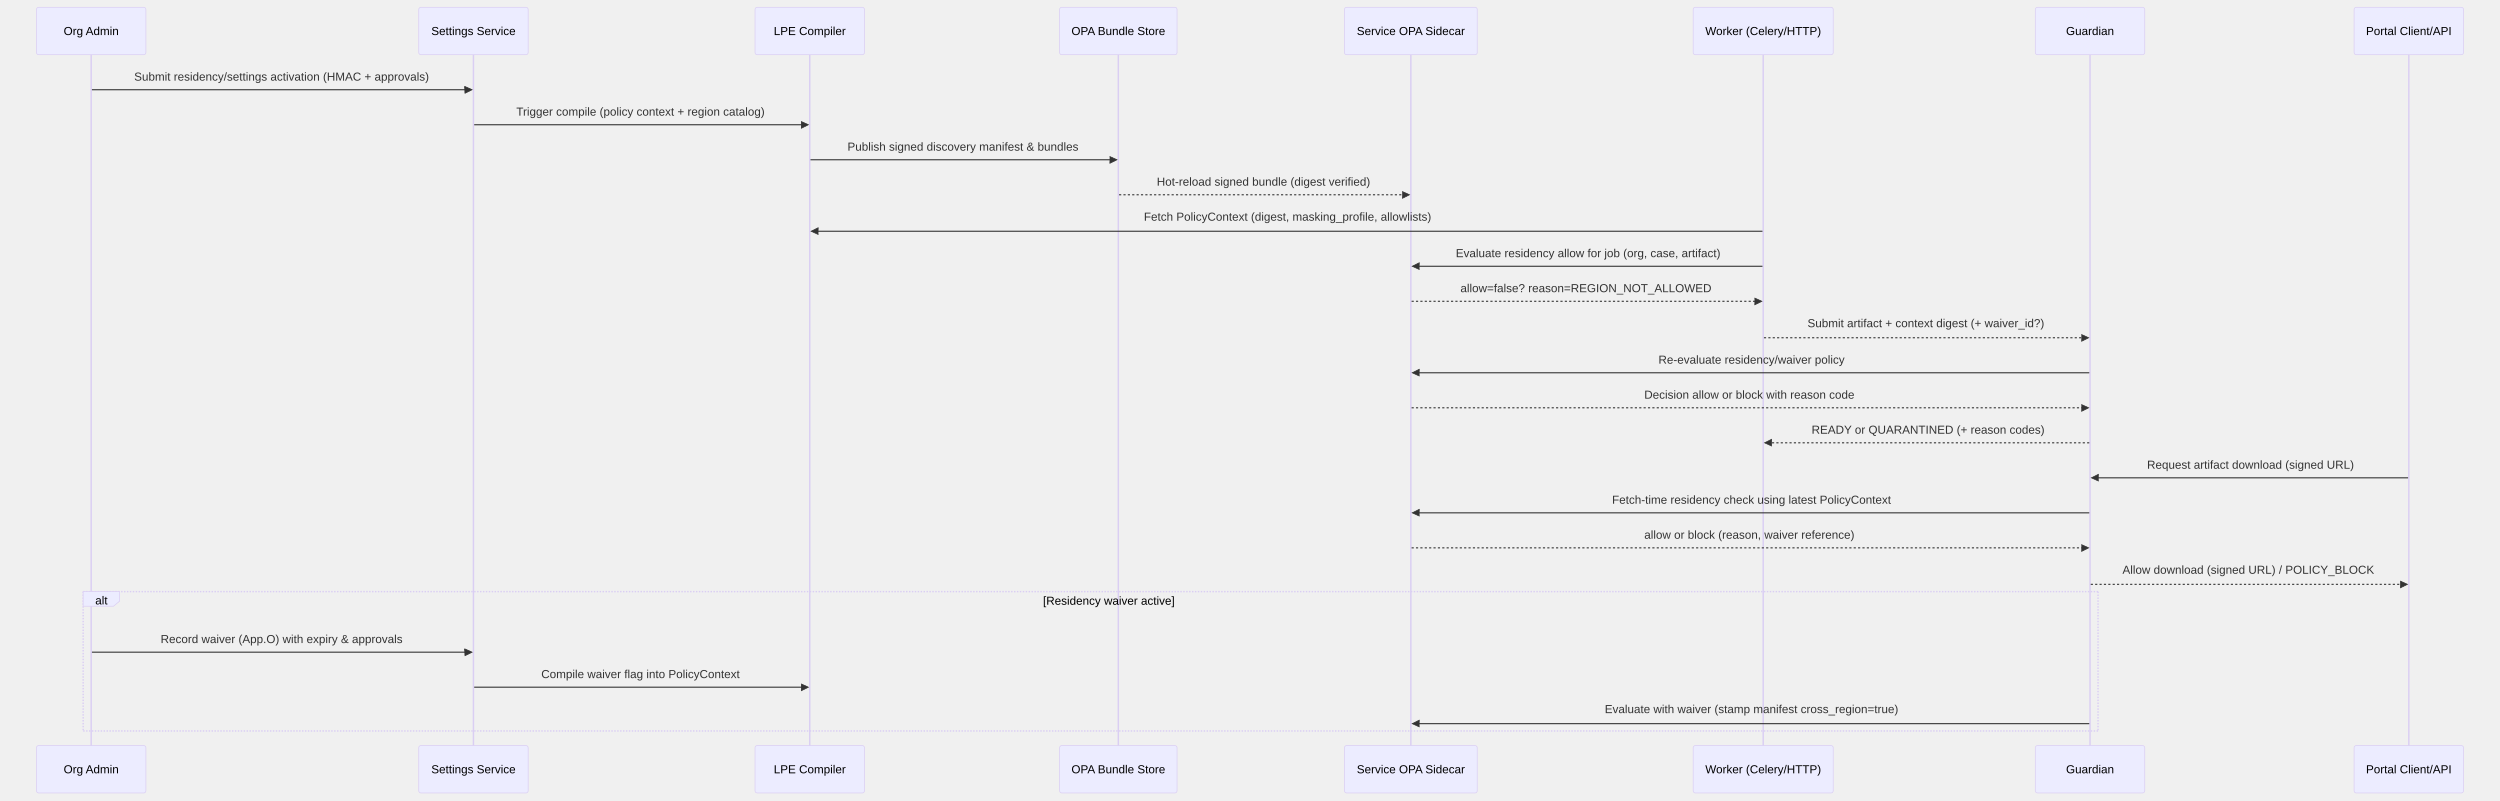
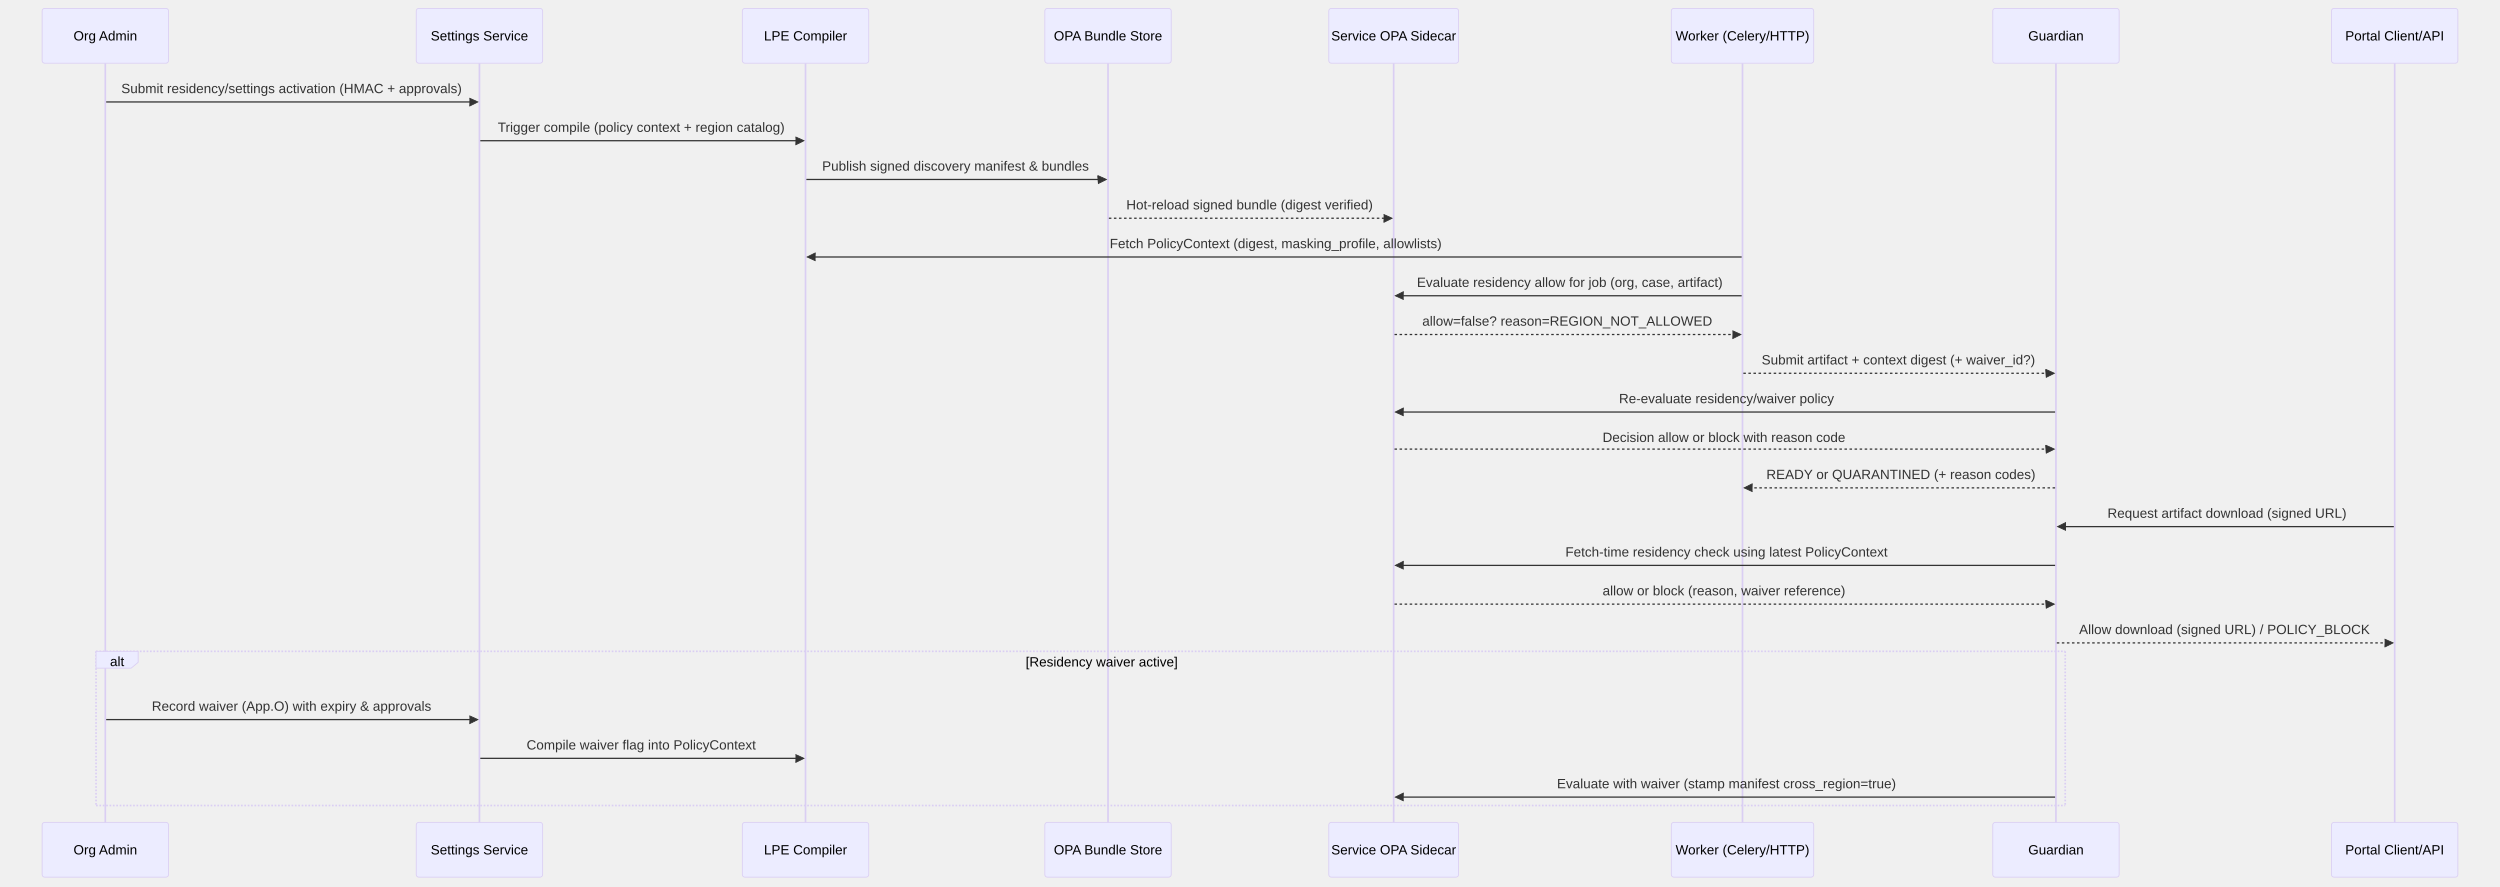
- <svg xmlns="http://www.w3.org/2000/svg" id="my-svg" width="100%" style="max-width: 3427px; background-color: white;" viewBox="-50 -10 3427 1098" role="graphics-document document" aria-roledescription="sequence">
-   <g>
-     <rect x="3177" y="1012" fill="#eaeaea" stroke="#666" width="150" height="65" name="Portal" rx="3" ry="3" class="actor actor-bottom" />
-     <text x="3252" y="1044.5" dominant-baseline="central" alignment-baseline="central" class="actor actor-box" style="text-anchor: middle; font-size: 16px; font-weight: 400;">
-       <tspan x="3252" dy="0">Portal Client/API</tspan>
-     </text>
-   </g>
-   <g>
-     <rect x="2740" y="1012" fill="#eaeaea" stroke="#666" width="150" height="65" name="Guardian" rx="3" ry="3" class="actor actor-bottom" />
-     <text x="2815" y="1044.5" dominant-baseline="central" alignment-baseline="central" class="actor actor-box" style="text-anchor: middle; font-size: 16px; font-weight: 400;">
-       <tspan x="2815" dy="0">Guardian</tspan>
-     </text>
-   </g>
-   <g>
-     <rect x="2271" y="1012" fill="#eaeaea" stroke="#666" width="192" height="65" name="Worker" rx="3" ry="3" class="actor actor-bottom" />
-     <text x="2367" y="1044.5" dominant-baseline="central" alignment-baseline="central" class="actor actor-box" style="text-anchor: middle; font-size: 16px; font-weight: 400;">
-       <tspan x="2367" dy="0">Worker (Celery/HTTP)</tspan>
-     </text>
-   </g>
-   <g>
-     <rect x="1793" y="1012" fill="#eaeaea" stroke="#666" width="182" height="65" name="OPA" rx="3" ry="3" class="actor actor-bottom" />
-     <text x="1884" y="1044.5" dominant-baseline="central" alignment-baseline="central" class="actor actor-box" style="text-anchor: middle; font-size: 16px; font-weight: 400;">
-       <tspan x="1884" dy="0">Service OPA Sidecar</tspan>
-     </text>
-   </g>
-   <g>
-     <rect x="1402.5" y="1012" fill="#eaeaea" stroke="#666" width="161" height="65" name="Bundles" rx="3" ry="3" class="actor actor-bottom" />
-     <text x="1483" y="1044.5" dominant-baseline="central" alignment-baseline="central" class="actor actor-box" style="text-anchor: middle; font-size: 16px; font-weight: 400;">
-       <tspan x="1483" dy="0">OPA Bundle Store</tspan>
-     </text>
-   </g>
-   <g>
-     <rect x="985" y="1012" fill="#eaeaea" stroke="#666" width="150" height="65" name="LPE" rx="3" ry="3" class="actor actor-bottom" />
-     <text x="1060" y="1044.5" dominant-baseline="central" alignment-baseline="central" class="actor actor-box" style="text-anchor: middle; font-size: 16px; font-weight: 400;">
-       <tspan x="1060" dy="0">LPE Compiler</tspan>
-     </text>
-   </g>
-   <g>
-     <rect x="524" y="1012" fill="#eaeaea" stroke="#666" width="150" height="65" name="Settings" rx="3" ry="3" class="actor actor-bottom" />
-     <text x="599" y="1044.5" dominant-baseline="central" alignment-baseline="central" class="actor actor-box" style="text-anchor: middle; font-size: 16px; font-weight: 400;">
-       <tspan x="599" dy="0">Settings Service</tspan>
-     </text>
-   </g>
-   <g>
-     <rect x="0" y="1012" fill="#eaeaea" stroke="#666" width="150" height="65" name="Org" rx="3" ry="3" class="actor actor-bottom" />
-     <text x="75" y="1044.5" dominant-baseline="central" alignment-baseline="central" class="actor actor-box" style="text-anchor: middle; font-size: 16px; font-weight: 400;">
+ <svg xmlns="http://www.w3.org/2000/svg" id="my-svg" width="100%" style="max-width: 2967px; background-color: white;" viewBox="-50 -10 2967 1052" role="graphics-document document" aria-roledescription="sequence">
+   <g>
+     <rect x="2717" y="966" fill="#eaeaea" stroke="#666" width="150" height="65" name="Portal" rx="3" ry="3" class="actor actor-bottom" />
+     <text x="2792" y="998.5" dominant-baseline="central" alignment-baseline="central" class="actor actor-box" style="text-anchor: middle; font-size: 16px; font-weight: 400;">
+       <tspan x="2792" dy="0">Portal Client/API</tspan>
+     </text>
+   </g>
+   <g>
+     <rect x="2315" y="966" fill="#eaeaea" stroke="#666" width="150" height="65" name="Guardian" rx="3" ry="3" class="actor actor-bottom" />
+     <text x="2390" y="998.5" dominant-baseline="central" alignment-baseline="central" class="actor actor-box" style="text-anchor: middle; font-size: 16px; font-weight: 400;">
+       <tspan x="2390" dy="0">Guardian</tspan>
+     </text>
+   </g>
+   <g>
+     <rect x="1933.5" y="966" fill="#eaeaea" stroke="#666" width="169" height="65" name="Worker" rx="3" ry="3" class="actor actor-bottom" />
+     <text x="2018" y="998.5" dominant-baseline="central" alignment-baseline="central" class="actor actor-box" style="text-anchor: middle; font-size: 16px; font-weight: 400;">
+       <tspan x="2018" dy="0">Worker (Celery/HTTP)</tspan>
+     </text>
+   </g>
+   <g>
+     <rect x="1527" y="966" fill="#eaeaea" stroke="#666" width="154" height="65" name="OPA" rx="3" ry="3" class="actor actor-bottom" />
+     <text x="1604" y="998.5" dominant-baseline="central" alignment-baseline="central" class="actor actor-box" style="text-anchor: middle; font-size: 16px; font-weight: 400;">
+       <tspan x="1604" dy="0">Service OPA Sidecar</tspan>
+     </text>
+   </g>
+   <g>
+     <rect x="1190" y="966" fill="#eaeaea" stroke="#666" width="150" height="65" name="Bundles" rx="3" ry="3" class="actor actor-bottom" />
+     <text x="1265" y="998.5" dominant-baseline="central" alignment-baseline="central" class="actor actor-box" style="text-anchor: middle; font-size: 16px; font-weight: 400;">
+       <tspan x="1265" dy="0">OPA Bundle Store</tspan>
+     </text>
+   </g>
+   <g>
+     <rect x="831" y="966" fill="#eaeaea" stroke="#666" width="150" height="65" name="LPE" rx="3" ry="3" class="actor actor-bottom" />
+     <text x="906" y="998.5" dominant-baseline="central" alignment-baseline="central" class="actor actor-box" style="text-anchor: middle; font-size: 16px; font-weight: 400;">
+       <tspan x="906" dy="0">LPE Compiler</tspan>
+     </text>
+   </g>
+   <g>
+     <rect x="444" y="966" fill="#eaeaea" stroke="#666" width="150" height="65" name="Settings" rx="3" ry="3" class="actor actor-bottom" />
+     <text x="519" y="998.5" dominant-baseline="central" alignment-baseline="central" class="actor actor-box" style="text-anchor: middle; font-size: 16px; font-weight: 400;">
+       <tspan x="519" dy="0">Settings Service</tspan>
+     </text>
+   </g>
+   <g>
+     <rect x="0" y="966" fill="#eaeaea" stroke="#666" width="150" height="65" name="Org" rx="3" ry="3" class="actor actor-bottom" />
+     <text x="75" y="998.5" dominant-baseline="central" alignment-baseline="central" class="actor actor-box" style="text-anchor: middle; font-size: 16px; font-weight: 400;">
      <tspan x="75" dy="0">Org Admin</tspan>
    </text>
  </g>
  <g>
-     <line id="actor7" x1="3252" y1="65" x2="3252" y2="1012" class="actor-line 200" stroke-width="0.5px" stroke="#999" name="Portal" />
+     <line id="actor7" x1="2792" y1="65" x2="2792" y2="966" class="actor-line 200" stroke-width="0.5px" stroke="#999" name="Portal" />
    <g id="root-7">
-       <rect x="3177" y="0" fill="#eaeaea" stroke="#666" width="150" height="65" name="Portal" rx="3" ry="3" class="actor actor-top" />
-       <text x="3252" y="32.5" dominant-baseline="central" alignment-baseline="central" class="actor actor-box" style="text-anchor: middle; font-size: 16px; font-weight: 400;">
-         <tspan x="3252" dy="0">Portal Client/API</tspan>
-       </text>
-     </g>
-   </g>
-   <g>
-     <line id="actor6" x1="2815" y1="65" x2="2815" y2="1012" class="actor-line 200" stroke-width="0.5px" stroke="#999" name="Guardian" />
+       <rect x="2717" y="0" fill="#eaeaea" stroke="#666" width="150" height="65" name="Portal" rx="3" ry="3" class="actor actor-top" />
+       <text x="2792" y="32.5" dominant-baseline="central" alignment-baseline="central" class="actor actor-box" style="text-anchor: middle; font-size: 16px; font-weight: 400;">
+         <tspan x="2792" dy="0">Portal Client/API</tspan>
+       </text>
+     </g>
+   </g>
+   <g>
+     <line id="actor6" x1="2390" y1="65" x2="2390" y2="966" class="actor-line 200" stroke-width="0.5px" stroke="#999" name="Guardian" />
    <g id="root-6">
-       <rect x="2740" y="0" fill="#eaeaea" stroke="#666" width="150" height="65" name="Guardian" rx="3" ry="3" class="actor actor-top" />
-       <text x="2815" y="32.5" dominant-baseline="central" alignment-baseline="central" class="actor actor-box" style="text-anchor: middle; font-size: 16px; font-weight: 400;">
-         <tspan x="2815" dy="0">Guardian</tspan>
-       </text>
-     </g>
-   </g>
-   <g>
-     <line id="actor5" x1="2367" y1="65" x2="2367" y2="1012" class="actor-line 200" stroke-width="0.5px" stroke="#999" name="Worker" />
+       <rect x="2315" y="0" fill="#eaeaea" stroke="#666" width="150" height="65" name="Guardian" rx="3" ry="3" class="actor actor-top" />
+       <text x="2390" y="32.5" dominant-baseline="central" alignment-baseline="central" class="actor actor-box" style="text-anchor: middle; font-size: 16px; font-weight: 400;">
+         <tspan x="2390" dy="0">Guardian</tspan>
+       </text>
+     </g>
+   </g>
+   <g>
+     <line id="actor5" x1="2018" y1="65" x2="2018" y2="966" class="actor-line 200" stroke-width="0.5px" stroke="#999" name="Worker" />
    <g id="root-5">
-       <rect x="2271" y="0" fill="#eaeaea" stroke="#666" width="192" height="65" name="Worker" rx="3" ry="3" class="actor actor-top" />
-       <text x="2367" y="32.5" dominant-baseline="central" alignment-baseline="central" class="actor actor-box" style="text-anchor: middle; font-size: 16px; font-weight: 400;">
-         <tspan x="2367" dy="0">Worker (Celery/HTTP)</tspan>
-       </text>
-     </g>
-   </g>
-   <g>
-     <line id="actor4" x1="1884" y1="65" x2="1884" y2="1012" class="actor-line 200" stroke-width="0.5px" stroke="#999" name="OPA" />
+       <rect x="1933.5" y="0" fill="#eaeaea" stroke="#666" width="169" height="65" name="Worker" rx="3" ry="3" class="actor actor-top" />
+       <text x="2018" y="32.5" dominant-baseline="central" alignment-baseline="central" class="actor actor-box" style="text-anchor: middle; font-size: 16px; font-weight: 400;">
+         <tspan x="2018" dy="0">Worker (Celery/HTTP)</tspan>
+       </text>
+     </g>
+   </g>
+   <g>
+     <line id="actor4" x1="1604" y1="65" x2="1604" y2="966" class="actor-line 200" stroke-width="0.5px" stroke="#999" name="OPA" />
    <g id="root-4">
-       <rect x="1793" y="0" fill="#eaeaea" stroke="#666" width="182" height="65" name="OPA" rx="3" ry="3" class="actor actor-top" />
-       <text x="1884" y="32.5" dominant-baseline="central" alignment-baseline="central" class="actor actor-box" style="text-anchor: middle; font-size: 16px; font-weight: 400;">
-         <tspan x="1884" dy="0">Service OPA Sidecar</tspan>
-       </text>
-     </g>
-   </g>
-   <g>
-     <line id="actor3" x1="1483" y1="65" x2="1483" y2="1012" class="actor-line 200" stroke-width="0.5px" stroke="#999" name="Bundles" />
+       <rect x="1527" y="0" fill="#eaeaea" stroke="#666" width="154" height="65" name="OPA" rx="3" ry="3" class="actor actor-top" />
+       <text x="1604" y="32.5" dominant-baseline="central" alignment-baseline="central" class="actor actor-box" style="text-anchor: middle; font-size: 16px; font-weight: 400;">
+         <tspan x="1604" dy="0">Service OPA Sidecar</tspan>
+       </text>
+     </g>
+   </g>
+   <g>
+     <line id="actor3" x1="1265" y1="65" x2="1265" y2="966" class="actor-line 200" stroke-width="0.5px" stroke="#999" name="Bundles" />
    <g id="root-3">
-       <rect x="1402.5" y="0" fill="#eaeaea" stroke="#666" width="161" height="65" name="Bundles" rx="3" ry="3" class="actor actor-top" />
-       <text x="1483" y="32.5" dominant-baseline="central" alignment-baseline="central" class="actor actor-box" style="text-anchor: middle; font-size: 16px; font-weight: 400;">
-         <tspan x="1483" dy="0">OPA Bundle Store</tspan>
-       </text>
-     </g>
-   </g>
-   <g>
-     <line id="actor2" x1="1060" y1="65" x2="1060" y2="1012" class="actor-line 200" stroke-width="0.5px" stroke="#999" name="LPE" />
+       <rect x="1190" y="0" fill="#eaeaea" stroke="#666" width="150" height="65" name="Bundles" rx="3" ry="3" class="actor actor-top" />
+       <text x="1265" y="32.5" dominant-baseline="central" alignment-baseline="central" class="actor actor-box" style="text-anchor: middle; font-size: 16px; font-weight: 400;">
+         <tspan x="1265" dy="0">OPA Bundle Store</tspan>
+       </text>
+     </g>
+   </g>
+   <g>
+     <line id="actor2" x1="906" y1="65" x2="906" y2="966" class="actor-line 200" stroke-width="0.5px" stroke="#999" name="LPE" />
    <g id="root-2">
-       <rect x="985" y="0" fill="#eaeaea" stroke="#666" width="150" height="65" name="LPE" rx="3" ry="3" class="actor actor-top" />
-       <text x="1060" y="32.5" dominant-baseline="central" alignment-baseline="central" class="actor actor-box" style="text-anchor: middle; font-size: 16px; font-weight: 400;">
-         <tspan x="1060" dy="0">LPE Compiler</tspan>
-       </text>
-     </g>
-   </g>
-   <g>
-     <line id="actor1" x1="599" y1="65" x2="599" y2="1012" class="actor-line 200" stroke-width="0.5px" stroke="#999" name="Settings" />
+       <rect x="831" y="0" fill="#eaeaea" stroke="#666" width="150" height="65" name="LPE" rx="3" ry="3" class="actor actor-top" />
+       <text x="906" y="32.5" dominant-baseline="central" alignment-baseline="central" class="actor actor-box" style="text-anchor: middle; font-size: 16px; font-weight: 400;">
+         <tspan x="906" dy="0">LPE Compiler</tspan>
+       </text>
+     </g>
+   </g>
+   <g>
+     <line id="actor1" x1="519" y1="65" x2="519" y2="966" class="actor-line 200" stroke-width="0.5px" stroke="#999" name="Settings" />
    <g id="root-1">
-       <rect x="524" y="0" fill="#eaeaea" stroke="#666" width="150" height="65" name="Settings" rx="3" ry="3" class="actor actor-top" />
-       <text x="599" y="32.5" dominant-baseline="central" alignment-baseline="central" class="actor actor-box" style="text-anchor: middle; font-size: 16px; font-weight: 400;">
-         <tspan x="599" dy="0">Settings Service</tspan>
-       </text>
-     </g>
-   </g>
-   <g>
-     <line id="actor0" x1="75" y1="65" x2="75" y2="1012" class="actor-line 200" stroke-width="0.5px" stroke="#999" name="Org" />
+       <rect x="444" y="0" fill="#eaeaea" stroke="#666" width="150" height="65" name="Settings" rx="3" ry="3" class="actor actor-top" />
+       <text x="519" y="32.5" dominant-baseline="central" alignment-baseline="central" class="actor actor-box" style="text-anchor: middle; font-size: 16px; font-weight: 400;">
+         <tspan x="519" dy="0">Settings Service</tspan>
+       </text>
+     </g>
+   </g>
+   <g>
+     <line id="actor0" x1="75" y1="65" x2="75" y2="966" class="actor-line 200" stroke-width="0.5px" stroke="#999" name="Org" />
    <g id="root-0">
      <rect x="0" y="0" fill="#eaeaea" stroke="#666" width="150" height="65" name="Org" rx="3" ry="3" class="actor actor-top" />
      <text x="75" y="32.5" dominant-baseline="central" alignment-baseline="central" class="actor actor-box" style="text-anchor: middle; font-size: 16px; font-weight: 400;">
        <tspan x="75" dy="0">Org Admin</tspan>
      </text>
    </g>
  </g>
  <style>#my-svg{font-family:"trebuchet ms",verdana,arial,sans-serif;font-size:16px;fill:#333;}@keyframes edge-animation-frame{from{stroke-dashoffset:0;}}@keyframes dash{to{stroke-dashoffset:0;}}#my-svg .edge-animation-slow{stroke-dasharray:9,5!important;stroke-dashoffset:900;animation:dash 50s linear infinite;stroke-linecap:round;}#my-svg .edge-animation-fast{stroke-dasharray:9,5!important;stroke-dashoffset:900;animation:dash 20s linear infinite;stroke-linecap:round;}#my-svg .error-icon{fill:#552222;}#my-svg .error-text{fill:#552222;stroke:#552222;}#my-svg .edge-thickness-normal{stroke-width:1px;}#my-svg .edge-thickness-thick{stroke-width:3.5px;}#my-svg .edge-pattern-solid{stroke-dasharray:0;}#my-svg .edge-thickness-invisible{stroke-width:0;fill:none;}#my-svg .edge-pattern-dashed{stroke-dasharray:3;}#my-svg .edge-pattern-dotted{stroke-dasharray:2;}#my-svg .marker{fill:#333333;stroke:#333333;}#my-svg .marker.cross{stroke:#333333;}#my-svg svg{font-family:"trebuchet ms",verdana,arial,sans-serif;font-size:16px;}#my-svg p{margin:0;}#my-svg .actor{stroke:hsl(259.626, 59.777%, 87.902%);fill:#ECECFF;}#my-svg text.actor&gt;tspan{fill:black;stroke:none;}#my-svg .actor-line{stroke:hsl(259.626, 59.777%, 87.902%);}#my-svg .innerArc{stroke-width:1.5;stroke-dasharray:none;}#my-svg .messageLine0{stroke-width:1.5;stroke-dasharray:none;stroke:#333;}#my-svg .messageLine1{stroke-width:1.5;stroke-dasharray:2,2;stroke:#333;}#my-svg #arrowhead path{fill:#333;stroke:#333;}#my-svg .sequenceNumber{fill:white;}#my-svg #sequencenumber{fill:#333;}#my-svg #crosshead path{fill:#333;stroke:#333;}#my-svg .messageText{fill:#333;stroke:none;}#my-svg .labelBox{stroke:hsl(259.626, 59.777%, 87.902%);fill:#ECECFF;}#my-svg .labelText,#my-svg .labelText&gt;tspan{fill:black;stroke:none;}#my-svg .loopText,#my-svg .loopText&gt;tspan{fill:black;stroke:none;}#my-svg .loopLine{stroke-width:2px;stroke-dasharray:2,2;stroke:hsl(259.626, 59.777%, 87.902%);fill:hsl(259.626, 59.777%, 87.902%);}#my-svg .note{stroke:#aaaa33;fill:#fff5ad;}#my-svg .noteText,#my-svg .noteText&gt;tspan{fill:black;stroke:none;}#my-svg .activation0{fill:#f4f4f4;stroke:#666;}#my-svg .activation1{fill:#f4f4f4;stroke:#666;}#my-svg .activation2{fill:#f4f4f4;stroke:#666;}#my-svg .actorPopupMenu{position:absolute;}#my-svg .actorPopupMenuPanel{position:absolute;fill:#ECECFF;box-shadow:0px 8px 16px 0px rgba(0,0,0,0.2);filter:drop-shadow(3px 5px 2px rgb(0 0 0 / 0.4));}#my-svg .actor-man line{stroke:hsl(259.626, 59.777%, 87.902%);fill:#ECECFF;}#my-svg .actor-man circle,#my-svg line{stroke:hsl(259.626, 59.777%, 87.902%);fill:#ECECFF;stroke-width:2px;}#my-svg :root{--mermaid-font-family:"trebuchet ms",verdana,arial,sans-serif;}</style>
  <g />
  <defs>
    <symbol id="computer" width="24" height="24">
      <path transform="scale(.5)" d="M2 2v13h20v-13h-20zm18 11h-16v-9h16v9zm-10.228 6l.466-1h3.524l.467 1h-4.457zm14.228 3h-24l2-6h2.104l-1.33 4h18.45l-1.297-4h2.073l2 6zm-5-10h-14v-7h14v7z" />
    </symbol>
  </defs>
  <defs>
    <symbol id="database" fill-rule="evenodd" clip-rule="evenodd">
      <path transform="scale(.5)" d="M12.258.001l.256.004.255.005.253.008.251.01.249.012.247.015.246.016.242.019.241.02.239.023.236.024.233.027.231.028.229.031.225.032.223.034.22.036.217.038.214.04.211.041.208.043.205.045.201.046.198.048.194.05.191.051.187.053.183.054.18.056.175.057.172.059.168.06.163.061.16.063.155.064.15.066.074.033.073.033.071.034.07.034.069.035.068.035.067.035.066.035.064.036.064.036.062.036.06.036.06.037.058.037.058.037.055.038.055.038.053.038.052.038.051.039.05.039.048.039.047.039.045.04.044.04.043.04.041.04.04.041.039.041.037.041.036.041.034.041.033.042.032.042.03.042.029.042.027.042.026.043.024.043.023.043.021.043.02.043.018.044.017.043.015.044.013.044.012.044.011.045.009.044.007.045.006.045.004.045.002.045.001.045v17l-.001.045-.002.045-.004.045-.006.045-.007.045-.009.044-.011.045-.012.044-.013.044-.015.044-.017.043-.018.044-.02.043-.021.043-.023.043-.024.043-.026.043-.027.042-.029.042-.03.042-.032.042-.033.042-.034.041-.036.041-.037.041-.039.041-.04.041-.041.04-.043.04-.044.04-.045.04-.047.039-.048.039-.05.039-.051.039-.052.038-.053.038-.055.038-.055.038-.058.037-.058.037-.06.037-.06.036-.062.036-.064.036-.064.036-.066.035-.067.035-.068.035-.069.035-.07.034-.071.034-.073.033-.074.033-.15.066-.155.064-.16.063-.163.061-.168.06-.172.059-.175.057-.18.056-.183.054-.187.053-.191.051-.194.05-.198.048-.201.046-.205.045-.208.043-.211.041-.214.04-.217.038-.22.036-.223.034-.225.032-.229.031-.231.028-.233.027-.236.024-.239.023-.241.02-.242.019-.246.016-.247.015-.249.012-.251.01-.253.008-.255.005-.256.004-.258.001-.258-.001-.256-.004-.255-.005-.253-.008-.251-.01-.249-.012-.247-.015-.245-.016-.243-.019-.241-.02-.238-.023-.236-.024-.234-.027-.231-.028-.228-.031-.226-.032-.223-.034-.22-.036-.217-.038-.214-.04-.211-.041-.208-.043-.204-.045-.201-.046-.198-.048-.195-.05-.19-.051-.187-.053-.184-.054-.179-.056-.176-.057-.172-.059-.167-.06-.164-.061-.159-.063-.155-.064-.151-.066-.074-.033-.072-.033-.072-.034-.07-.034-.069-.035-.068-.035-.067-.035-.066-.035-.064-.036-.063-.036-.062-.036-.061-.036-.06-.037-.058-.037-.057-.037-.056-.038-.055-.038-.053-.038-.052-.038-.051-.039-.049-.039-.049-.039-.046-.039-.046-.04-.044-.04-.043-.04-.041-.04-.04-.041-.039-.041-.037-.041-.036-.041-.034-.041-.033-.042-.032-.042-.03-.042-.029-.042-.027-.042-.026-.043-.024-.043-.023-.043-.021-.043-.02-.043-.018-.044-.017-.043-.015-.044-.013-.044-.012-.044-.011-.045-.009-.044-.007-.045-.006-.045-.004-.045-.002-.045-.001-.045v-17l.001-.045.002-.045.004-.045.006-.045.007-.045.009-.044.011-.045.012-.044.013-.044.015-.044.017-.043.018-.044.02-.043.021-.043.023-.043.024-.043.026-.043.027-.042.029-.042.03-.042.032-.042.033-.042.034-.041.036-.041.037-.041.039-.041.04-.041.041-.04.043-.04.044-.04.046-.04.046-.039.049-.039.049-.039.051-.039.052-.038.053-.038.055-.038.056-.038.057-.037.058-.037.06-.037.061-.036.062-.036.063-.036.064-.036.066-.035.067-.035.068-.035.069-.035.07-.034.072-.034.072-.033.074-.033.151-.066.155-.064.159-.063.164-.061.167-.06.172-.059.176-.057.179-.056.184-.054.187-.053.19-.051.195-.05.198-.048.201-.046.204-.045.208-.043.211-.041.214-.04.217-.038.22-.036.223-.034.226-.032.228-.031.231-.028.234-.027.236-.024.238-.023.241-.02.243-.019.245-.016.247-.015.249-.012.251-.01.253-.008.255-.005.256-.004.258-.001.258.001zm-9.258 20.499v.01l.001.021.003.021.004.022.005.021.006.022.007.022.009.023.01.022.011.023.012.023.013.023.015.023.016.024.017.023.018.024.019.024.021.024.022.025.023.024.024.025.052.049.056.05.061.051.066.051.07.051.075.051.079.052.084.052.088.052.092.052.097.052.102.051.105.052.11.052.114.051.119.051.123.051.127.05.131.05.135.05.139.048.144.049.147.047.152.047.155.047.16.045.163.045.167.043.171.043.176.041.178.041.183.039.187.039.19.037.194.035.197.035.202.033.204.031.209.03.212.029.216.027.219.025.222.024.226.021.23.02.233.018.236.016.24.015.243.012.246.01.249.008.253.005.256.004.259.001.26-.001.257-.004.254-.005.25-.008.247-.011.244-.012.241-.014.237-.016.233-.018.231-.021.226-.021.224-.024.22-.026.216-.027.212-.028.21-.031.205-.031.202-.034.198-.034.194-.036.191-.037.187-.039.183-.04.179-.04.175-.042.172-.043.168-.044.163-.045.16-.046.155-.046.152-.047.148-.048.143-.049.139-.049.136-.05.131-.05.126-.05.123-.051.118-.052.114-.051.11-.052.106-.052.101-.052.096-.052.092-.052.088-.053.083-.051.079-.052.074-.052.07-.051.065-.051.06-.051.056-.05.051-.05.023-.024.023-.025.021-.024.02-.024.019-.024.018-.024.017-.024.015-.023.014-.024.013-.023.012-.023.01-.023.01-.022.008-.022.006-.022.006-.022.004-.022.004-.021.001-.021.001-.021v-4.127l-.077.055-.08.053-.083.054-.085.053-.087.052-.09.052-.093.051-.095.05-.097.05-.1.049-.102.049-.105.048-.106.047-.109.047-.111.046-.114.045-.115.045-.118.044-.12.043-.122.042-.124.042-.126.041-.128.04-.13.04-.132.038-.134.038-.135.037-.138.037-.139.035-.142.035-.143.034-.144.033-.147.032-.148.031-.15.03-.151.03-.153.029-.154.027-.156.027-.158.026-.159.025-.161.024-.162.023-.163.022-.165.021-.166.02-.167.019-.169.018-.169.017-.171.016-.173.015-.173.014-.175.013-.175.012-.177.011-.178.01-.179.008-.179.008-.181.006-.182.005-.182.004-.184.003-.184.002h-.37l-.184-.002-.184-.003-.182-.004-.182-.005-.181-.006-.179-.008-.179-.008-.178-.01-.176-.011-.176-.012-.175-.013-.173-.014-.172-.015-.171-.016-.17-.017-.169-.018-.167-.019-.166-.02-.165-.021-.163-.022-.162-.023-.161-.024-.159-.025-.157-.026-.156-.027-.155-.027-.153-.029-.151-.03-.15-.03-.148-.031-.146-.032-.145-.033-.143-.034-.141-.035-.14-.035-.137-.037-.136-.037-.134-.038-.132-.038-.13-.04-.128-.04-.126-.041-.124-.042-.122-.042-.12-.044-.117-.043-.116-.045-.113-.045-.112-.046-.109-.047-.106-.047-.105-.048-.102-.049-.1-.049-.097-.05-.095-.05-.093-.052-.09-.051-.087-.052-.085-.053-.083-.054-.08-.054-.077-.054v4.127zm0-5.654v.011l.001.021.003.021.004.021.005.022.006.022.007.022.009.022.01.022.011.023.012.023.013.023.015.024.016.023.017.024.018.024.019.024.021.024.022.024.023.025.024.024.052.05.056.05.061.05.066.051.07.051.075.052.079.051.084.052.088.052.092.052.097.052.102.052.105.052.11.051.114.051.119.052.123.05.127.051.131.05.135.049.139.049.144.048.147.048.152.047.155.046.16.045.163.045.167.044.171.042.176.042.178.04.183.04.187.038.19.037.194.036.197.034.202.033.204.032.209.03.212.028.216.027.219.025.222.024.226.022.23.02.233.018.236.016.24.014.243.012.246.01.249.008.253.006.256.003.259.001.26-.001.257-.003.254-.006.25-.008.247-.01.244-.012.241-.015.237-.016.233-.018.231-.02.226-.022.224-.024.22-.025.216-.027.212-.029.21-.03.205-.032.202-.033.198-.035.194-.036.191-.037.187-.039.183-.039.179-.041.175-.042.172-.043.168-.044.163-.045.16-.045.155-.047.152-.047.148-.048.143-.048.139-.05.136-.049.131-.05.126-.051.123-.051.118-.051.114-.052.11-.052.106-.052.101-.052.096-.052.092-.052.088-.052.083-.052.079-.052.074-.051.07-.052.065-.051.06-.05.056-.051.051-.049.023-.025.023-.024.021-.025.02-.024.019-.024.018-.024.017-.024.015-.023.014-.023.013-.024.012-.022.01-.023.01-.023.008-.022.006-.022.006-.022.004-.021.004-.022.001-.021.001-.021v-4.139l-.077.054-.08.054-.083.054-.085.052-.087.053-.09.051-.093.051-.095.051-.097.05-.1.049-.102.049-.105.048-.106.047-.109.047-.111.046-.114.045-.115.044-.118.044-.12.044-.122.042-.124.042-.126.041-.128.04-.13.039-.132.039-.134.038-.135.037-.138.036-.139.036-.142.035-.143.033-.144.033-.147.033-.148.031-.15.03-.151.03-.153.028-.154.028-.156.027-.158.026-.159.025-.161.024-.162.023-.163.022-.165.021-.166.02-.167.019-.169.018-.169.017-.171.016-.173.015-.173.014-.175.013-.175.012-.177.011-.178.009-.179.009-.179.007-.181.007-.182.005-.182.004-.184.003-.184.002h-.37l-.184-.002-.184-.003-.182-.004-.182-.005-.181-.007-.179-.007-.179-.009-.178-.009-.176-.011-.176-.012-.175-.013-.173-.014-.172-.015-.171-.016-.17-.017-.169-.018-.167-.019-.166-.02-.165-.021-.163-.022-.162-.023-.161-.024-.159-.025-.157-.026-.156-.027-.155-.028-.153-.028-.151-.03-.15-.03-.148-.031-.146-.033-.145-.033-.143-.033-.141-.035-.14-.036-.137-.036-.136-.037-.134-.038-.132-.039-.13-.039-.128-.04-.126-.041-.124-.042-.122-.043-.12-.043-.117-.044-.116-.044-.113-.046-.112-.046-.109-.046-.106-.047-.105-.048-.102-.049-.1-.049-.097-.05-.095-.051-.093-.051-.09-.051-.087-.053-.085-.052-.083-.054-.08-.054-.077-.054v4.139zm0-5.666v.011l.001.02.003.022.004.021.005.022.006.021.007.022.009.023.01.022.011.023.012.023.013.023.015.023.016.024.017.024.018.023.019.024.021.025.022.024.023.024.024.025.052.05.056.05.061.05.066.051.07.051.075.052.079.051.084.052.088.052.092.052.097.052.102.052.105.051.11.052.114.051.119.051.123.051.127.05.131.05.135.05.139.049.144.048.147.048.152.047.155.046.16.045.163.045.167.043.171.043.176.042.178.04.183.04.187.038.19.037.194.036.197.034.202.033.204.032.209.03.212.028.216.027.219.025.222.024.226.021.23.02.233.018.236.017.24.014.243.012.246.01.249.008.253.006.256.003.259.001.26-.001.257-.003.254-.006.25-.008.247-.01.244-.013.241-.014.237-.016.233-.018.231-.02.226-.022.224-.024.22-.025.216-.027.212-.029.21-.03.205-.032.202-.033.198-.035.194-.036.191-.037.187-.039.183-.039.179-.041.175-.042.172-.043.168-.044.163-.045.16-.045.155-.047.152-.047.148-.048.143-.049.139-.049.136-.049.131-.051.126-.05.123-.051.118-.052.114-.051.11-.052.106-.052.101-.052.096-.052.092-.052.088-.052.083-.052.079-.052.074-.052.07-.051.065-.051.06-.051.056-.05.051-.049.023-.025.023-.025.021-.024.02-.024.019-.024.018-.024.017-.024.015-.023.014-.024.013-.023.012-.023.01-.022.01-.023.008-.022.006-.022.006-.022.004-.022.004-.021.001-.021.001-.021v-4.153l-.077.054-.08.054-.083.053-.085.053-.087.053-.09.051-.093.051-.095.051-.097.05-.1.049-.102.048-.105.048-.106.048-.109.046-.111.046-.114.046-.115.044-.118.044-.12.043-.122.043-.124.042-.126.041-.128.04-.13.039-.132.039-.134.038-.135.037-.138.036-.139.036-.142.034-.143.034-.144.033-.147.032-.148.032-.15.03-.151.03-.153.028-.154.028-.156.027-.158.026-.159.024-.161.024-.162.023-.163.023-.165.021-.166.02-.167.019-.169.018-.169.017-.171.016-.173.015-.173.014-.175.013-.175.012-.177.01-.178.01-.179.009-.179.007-.181.006-.182.006-.182.004-.184.003-.184.001-.185.001-.185-.001-.184-.001-.184-.003-.182-.004-.182-.006-.181-.006-.179-.007-.179-.009-.178-.01-.176-.01-.176-.012-.175-.013-.173-.014-.172-.015-.171-.016-.17-.017-.169-.018-.167-.019-.166-.02-.165-.021-.163-.023-.162-.023-.161-.024-.159-.024-.157-.026-.156-.027-.155-.028-.153-.028-.151-.03-.15-.03-.148-.032-.146-.032-.145-.033-.143-.034-.141-.034-.14-.036-.137-.036-.136-.037-.134-.038-.132-.039-.13-.039-.128-.041-.126-.041-.124-.041-.122-.043-.12-.043-.117-.044-.116-.044-.113-.046-.112-.046-.109-.046-.106-.048-.105-.048-.102-.048-.1-.05-.097-.049-.095-.051-.093-.051-.09-.052-.087-.052-.085-.053-.083-.053-.08-.054-.077-.054v4.153zm8.74-8.179l-.257.004-.254.005-.25.008-.247.011-.244.012-.241.014-.237.016-.233.018-.231.021-.226.022-.224.023-.22.026-.216.027-.212.028-.21.031-.205.032-.202.033-.198.034-.194.036-.191.038-.187.038-.183.04-.179.041-.175.042-.172.043-.168.043-.163.045-.16.046-.155.046-.152.048-.148.048-.143.048-.139.049-.136.05-.131.05-.126.051-.123.051-.118.051-.114.052-.11.052-.106.052-.101.052-.096.052-.092.052-.088.052-.083.052-.079.052-.074.051-.07.052-.065.051-.06.05-.056.05-.051.05-.023.025-.023.024-.021.024-.02.025-.019.024-.018.024-.017.023-.015.024-.014.023-.013.023-.012.023-.01.023-.01.022-.008.022-.006.023-.006.021-.004.022-.004.021-.001.021-.001.021.001.021.001.021.004.021.004.022.006.021.006.023.008.022.01.022.01.023.012.023.013.023.014.023.015.024.017.023.018.024.019.024.02.025.021.024.023.024.023.025.051.05.056.05.06.05.065.051.07.052.074.051.079.052.083.052.088.052.092.052.096.052.101.052.106.052.11.052.114.052.118.051.123.051.126.051.131.05.136.05.139.049.143.048.148.048.152.048.155.046.16.046.163.045.168.043.172.043.175.042.179.041.183.04.187.038.191.038.194.036.198.034.202.033.205.032.21.031.212.028.216.027.22.026.224.023.226.022.231.021.233.018.237.016.241.014.244.012.247.011.25.008.254.005.257.004.26.001.26-.001.257-.004.254-.005.25-.008.247-.011.244-.012.241-.014.237-.016.233-.018.231-.021.226-.022.224-.023.22-.026.216-.027.212-.028.21-.031.205-.032.202-.033.198-.034.194-.036.191-.038.187-.038.183-.04.179-.041.175-.042.172-.043.168-.043.163-.045.16-.046.155-.046.152-.048.148-.048.143-.048.139-.049.136-.05.131-.05.126-.051.123-.051.118-.051.114-.052.11-.052.106-.052.101-.052.096-.052.092-.052.088-.052.083-.052.079-.052.074-.051.07-.052.065-.051.06-.05.056-.05.051-.05.023-.025.023-.024.021-.024.02-.025.019-.024.018-.024.017-.023.015-.024.014-.023.013-.023.012-.023.01-.023.01-.022.008-.022.006-.023.006-.021.004-.022.004-.021.001-.021.001-.021-.001-.021-.001-.021-.004-.021-.004-.022-.006-.021-.006-.023-.008-.022-.01-.022-.01-.023-.012-.023-.013-.023-.014-.023-.015-.024-.017-.023-.018-.024-.019-.024-.02-.025-.021-.024-.023-.024-.023-.025-.051-.05-.056-.05-.06-.05-.065-.051-.07-.052-.074-.051-.079-.052-.083-.052-.088-.052-.092-.052-.096-.052-.101-.052-.106-.052-.11-.052-.114-.052-.118-.051-.123-.051-.126-.051-.131-.05-.136-.05-.139-.049-.143-.048-.148-.048-.152-.048-.155-.046-.16-.046-.163-.045-.168-.043-.172-.043-.175-.042-.179-.041-.183-.04-.187-.038-.191-.038-.194-.036-.198-.034-.202-.033-.205-.032-.21-.031-.212-.028-.216-.027-.22-.026-.224-.023-.226-.022-.231-.021-.233-.018-.237-.016-.241-.014-.244-.012-.247-.011-.25-.008-.254-.005-.257-.004-.26-.001-.26.001z" />
    </symbol>
  </defs>
  <defs>
    <symbol id="clock" width="24" height="24">
      <path transform="scale(.5)" d="M12 2c5.514 0 10 4.486 10 10s-4.486 10-10 10-10-4.486-10-10 4.486-10 10-10zm0-2c-6.627 0-12 5.373-12 12s5.373 12 12 12 12-5.373 12-12-5.373-12-12-12zm5.848 12.459c.202.038.202.333.001.372-1.907.361-6.045 1.111-6.547 1.111-.719 0-1.301-.582-1.301-1.301 0-.512.77-5.447 1.125-7.445.034-.192.312-.181.343.014l.985 6.238 5.394 1.011z" />
    </symbol>
  </defs>
  <defs>
    <marker id="arrowhead" refX="7.9" refY="5" markerUnits="userSpaceOnUse" markerWidth="12" markerHeight="12" orient="auto-start-reverse">
      <path d="M -1 0 L 10 5 L 0 10 z" />
    </marker>
  </defs>
  <defs>
    <marker id="crosshead" markerWidth="15" markerHeight="8" orient="auto" refX="4" refY="4.5">
      <path fill="none" stroke="#000000" stroke-width="1pt" d="M 1,2 L 6,7 M 6,2 L 1,7" style="stroke-dasharray: 0, 0;" />
    </marker>
  </defs>
  <defs>
    <marker id="filled-head" refX="15.5" refY="7" markerWidth="20" markerHeight="28" orient="auto">
      <path d="M 18,7 L9,13 L14,7 L9,1 Z" />
    </marker>
  </defs>
  <defs>
    <marker id="sequencenumber" refX="15" refY="15" markerWidth="60" markerHeight="40" orient="auto">
      <circle cx="15" cy="15" r="6" />
    </marker>
  </defs>
  <g>
-     <line x1="64" y1="801" x2="2826" y2="801" class="loopLine" />
-     <line x1="2826" y1="801" x2="2826" y2="992" class="loopLine" />
-     <line x1="64" y1="992" x2="2826" y2="992" class="loopLine" />
-     <line x1="64" y1="801" x2="64" y2="992" class="loopLine" />
-     <polygon points="64,801 114,801 114,814 105.6,821 64,821" class="labelBox" />
-     <text x="89" y="814" text-anchor="middle" dominant-baseline="middle" alignment-baseline="middle" class="labelText" style="font-size: 16px; font-weight: 400;">alt</text>
-     <text x="1470" y="819" text-anchor="middle" class="loopText" style="font-size: 16px; font-weight: 400;">
-       <tspan x="1470">[Residency waiver active]</tspan>
-     </text>
-   </g>
-   <text x="336" y="80" text-anchor="middle" dominant-baseline="middle" alignment-baseline="middle" class="messageText" dy="1em" style="font-size: 16px; font-weight: 400;">Submit residency/settings activation (HMAC + approvals)</text>
-   <line x1="76" y1="113" x2="595" y2="113" class="messageLine0" stroke-width="2" stroke="none" marker-end="url(#arrowhead)" style="fill: none;" />
-   <text x="828" y="128" text-anchor="middle" dominant-baseline="middle" alignment-baseline="middle" class="messageText" dy="1em" style="font-size: 16px; font-weight: 400;">Trigger compile (policy context + region catalog)</text>
-   <line x1="600" y1="161" x2="1056" y2="161" class="messageLine0" stroke-width="2" stroke="none" marker-end="url(#arrowhead)" style="fill: none;" />
-   <text x="1270" y="176" text-anchor="middle" dominant-baseline="middle" alignment-baseline="middle" class="messageText" dy="1em" style="font-size: 16px; font-weight: 400;">Publish signed discovery manifest &amp; bundles</text>
-   <line x1="1061" y1="209" x2="1479" y2="209" class="messageLine0" stroke-width="2" stroke="none" marker-end="url(#arrowhead)" style="fill: none;" />
-   <text x="1682" y="224" text-anchor="middle" dominant-baseline="middle" alignment-baseline="middle" class="messageText" dy="1em" style="font-size: 16px; font-weight: 400;">Hot-reload signed bundle (digest verified)</text>
-   <line x1="1484" y1="257" x2="1880" y2="257" class="messageLine1" stroke-width="2" stroke="none" marker-end="url(#arrowhead)" style="stroke-dasharray: 3, 3; fill: none;" />
-   <text x="1715" y="272" text-anchor="middle" dominant-baseline="middle" alignment-baseline="middle" class="messageText" dy="1em" style="font-size: 16px; font-weight: 400;">Fetch PolicyContext (digest, masking_profile, allowlists)</text>
-   <line x1="2366" y1="307" x2="1064" y2="307" class="messageLine0" stroke-width="2" stroke="none" marker-end="url(#arrowhead)" style="fill: none;" />
-   <text x="2127" y="322" text-anchor="middle" dominant-baseline="middle" alignment-baseline="middle" class="messageText" dy="1em" style="font-size: 16px; font-weight: 400;">Evaluate residency allow for job (org, case, artifact)</text>
-   <line x1="2366" y1="355" x2="1888" y2="355" class="messageLine0" stroke-width="2" stroke="none" marker-end="url(#arrowhead)" style="fill: none;" />
-   <text x="2124" y="370" text-anchor="middle" dominant-baseline="middle" alignment-baseline="middle" class="messageText" dy="1em" style="font-size: 16px; font-weight: 400;">allow=false? reason=REGION_NOT_ALLOWED</text>
-   <line x1="1885" y1="403" x2="2363" y2="403" class="messageLine1" stroke-width="2" stroke="none" marker-end="url(#arrowhead)" style="stroke-dasharray: 3, 3; fill: none;" />
-   <text x="2590" y="418" text-anchor="middle" dominant-baseline="middle" alignment-baseline="middle" class="messageText" dy="1em" style="font-size: 16px; font-weight: 400;">Submit artifact + context digest (+ waiver_id?)</text>
-   <line x1="2368" y1="453" x2="2811" y2="453" class="messageLine1" stroke-width="2" stroke="none" marker-end="url(#arrowhead)" style="stroke-dasharray: 3, 3; fill: none;" />
-   <text x="2351" y="468" text-anchor="middle" dominant-baseline="middle" alignment-baseline="middle" class="messageText" dy="1em" style="font-size: 16px; font-weight: 400;">Re-evaluate residency/waiver policy</text>
-   <line x1="2814" y1="501" x2="1888" y2="501" class="messageLine0" stroke-width="2" stroke="none" marker-end="url(#arrowhead)" style="fill: none;" />
-   <text x="2348" y="516" text-anchor="middle" dominant-baseline="middle" alignment-baseline="middle" class="messageText" dy="1em" style="font-size: 16px; font-weight: 400;">Decision allow or block with reason code</text>
-   <line x1="1885" y1="549" x2="2811" y2="549" class="messageLine1" stroke-width="2" stroke="none" marker-end="url(#arrowhead)" style="stroke-dasharray: 3, 3; fill: none;" />
-   <text x="2593" y="564" text-anchor="middle" dominant-baseline="middle" alignment-baseline="middle" class="messageText" dy="1em" style="font-size: 16px; font-weight: 400;">READY or QUARANTINED (+ reason codes)</text>
-   <line x1="2814" y1="597" x2="2371" y2="597" class="messageLine1" stroke-width="2" stroke="none" marker-end="url(#arrowhead)" style="stroke-dasharray: 3, 3; fill: none;" />
-   <text x="3035" y="612" text-anchor="middle" dominant-baseline="middle" alignment-baseline="middle" class="messageText" dy="1em" style="font-size: 16px; font-weight: 400;">Request artifact download (signed URL)</text>
-   <line x1="3251" y1="645" x2="2819" y2="645" class="messageLine0" stroke-width="2" stroke="none" marker-end="url(#arrowhead)" style="fill: none;" />
-   <text x="2351" y="660" text-anchor="middle" dominant-baseline="middle" alignment-baseline="middle" class="messageText" dy="1em" style="font-size: 16px; font-weight: 400;">Fetch-time residency check using latest PolicyContext</text>
-   <line x1="2814" y1="693" x2="1888" y2="693" class="messageLine0" stroke-width="2" stroke="none" marker-end="url(#arrowhead)" style="fill: none;" />
-   <text x="2348" y="708" text-anchor="middle" dominant-baseline="middle" alignment-baseline="middle" class="messageText" dy="1em" style="font-size: 16px; font-weight: 400;">allow or block (reason, waiver reference)</text>
-   <line x1="1885" y1="741" x2="2811" y2="741" class="messageLine1" stroke-width="2" stroke="none" marker-end="url(#arrowhead)" style="stroke-dasharray: 3, 3; fill: none;" />
-   <text x="3032" y="756" text-anchor="middle" dominant-baseline="middle" alignment-baseline="middle" class="messageText" dy="1em" style="font-size: 16px; font-weight: 400;">Allow download (signed URL) / POLICY_BLOCK</text>
-   <line x1="2816" y1="791" x2="3248" y2="791" class="messageLine1" stroke-width="2" stroke="none" marker-end="url(#arrowhead)" style="stroke-dasharray: 3, 3; fill: none;" />
-   <text x="336" y="851" text-anchor="middle" dominant-baseline="middle" alignment-baseline="middle" class="messageText" dy="1em" style="font-size: 16px; font-weight: 400;">Record waiver (App.O) with expiry &amp; approvals</text>
-   <line x1="76" y1="884" x2="595" y2="884" class="messageLine0" stroke-width="2" stroke="none" marker-end="url(#arrowhead)" style="fill: none;" />
-   <text x="828" y="899" text-anchor="middle" dominant-baseline="middle" alignment-baseline="middle" class="messageText" dy="1em" style="font-size: 16px; font-weight: 400;">Compile waiver flag into PolicyContext</text>
-   <line x1="600" y1="932" x2="1056" y2="932" class="messageLine0" stroke-width="2" stroke="none" marker-end="url(#arrowhead)" style="fill: none;" />
-   <text x="2351" y="947" text-anchor="middle" dominant-baseline="middle" alignment-baseline="middle" class="messageText" dy="1em" style="font-size: 16px; font-weight: 400;">Evaluate with waiver (stamp manifest cross_region=true)</text>
-   <line x1="2814" y1="982" x2="1888" y2="982" class="messageLine0" stroke-width="2" stroke="none" marker-end="url(#arrowhead)" style="fill: none;" />
+     <line x1="64" y1="763" x2="2401" y2="763" class="loopLine" />
+     <line x1="2401" y1="763" x2="2401" y2="946" class="loopLine" />
+     <line x1="64" y1="946" x2="2401" y2="946" class="loopLine" />
+     <line x1="64" y1="763" x2="64" y2="946" class="loopLine" />
+     <polygon points="64,763 114,763 114,776 105.6,783 64,783" class="labelBox" />
+     <text x="89" y="776" text-anchor="middle" dominant-baseline="middle" alignment-baseline="middle" class="labelText" style="font-size: 16px; font-weight: 400;">alt</text>
+     <text x="1257.5" y="781" text-anchor="middle" class="loopText" style="font-size: 16px; font-weight: 400;">
+       <tspan x="1257.5">[Residency waiver active]</tspan>
+     </text>
+   </g>
+   <text x="296" y="80" text-anchor="middle" dominant-baseline="middle" alignment-baseline="middle" class="messageText" dy="1em" style="font-size: 16px; font-weight: 400;">Submit residency/settings activation (HMAC + approvals)</text>
+   <line x1="76" y1="111" x2="515" y2="111" class="messageLine0" stroke-width="2" stroke="none" marker-end="url(#arrowhead)" style="fill: none;" />
+   <text x="711" y="126" text-anchor="middle" dominant-baseline="middle" alignment-baseline="middle" class="messageText" dy="1em" style="font-size: 16px; font-weight: 400;">Trigger compile (policy context + region catalog)</text>
+   <line x1="520" y1="157" x2="902" y2="157" class="messageLine0" stroke-width="2" stroke="none" marker-end="url(#arrowhead)" style="fill: none;" />
+   <text x="1084" y="172" text-anchor="middle" dominant-baseline="middle" alignment-baseline="middle" class="messageText" dy="1em" style="font-size: 16px; font-weight: 400;">Publish signed discovery manifest &amp; bundles</text>
+   <line x1="907" y1="203" x2="1261" y2="203" class="messageLine0" stroke-width="2" stroke="none" marker-end="url(#arrowhead)" style="fill: none;" />
+   <text x="1433" y="218" text-anchor="middle" dominant-baseline="middle" alignment-baseline="middle" class="messageText" dy="1em" style="font-size: 16px; font-weight: 400;">Hot-reload signed bundle (digest verified)</text>
+   <line x1="1266" y1="249" x2="1600" y2="249" class="messageLine1" stroke-width="2" stroke="none" marker-end="url(#arrowhead)" style="stroke-dasharray: 3, 3; fill: none;" />
+   <text x="1464" y="264" text-anchor="middle" dominant-baseline="middle" alignment-baseline="middle" class="messageText" dy="1em" style="font-size: 16px; font-weight: 400;">Fetch PolicyContext (digest, masking_profile, allowlists)</text>
+   <line x1="2017" y1="295" x2="910" y2="295" class="messageLine0" stroke-width="2" stroke="none" marker-end="url(#arrowhead)" style="fill: none;" />
+   <text x="1813" y="310" text-anchor="middle" dominant-baseline="middle" alignment-baseline="middle" class="messageText" dy="1em" style="font-size: 16px; font-weight: 400;">Evaluate residency allow for job (org, case, artifact)</text>
+   <line x1="2017" y1="341" x2="1608" y2="341" class="messageLine0" stroke-width="2" stroke="none" marker-end="url(#arrowhead)" style="fill: none;" />
+   <text x="1810" y="356" text-anchor="middle" dominant-baseline="middle" alignment-baseline="middle" class="messageText" dy="1em" style="font-size: 16px; font-weight: 400;">allow=false? reason=REGION_NOT_ALLOWED</text>
+   <line x1="1605" y1="387" x2="2014" y2="387" class="messageLine1" stroke-width="2" stroke="none" marker-end="url(#arrowhead)" style="stroke-dasharray: 3, 3; fill: none;" />
+   <text x="2203" y="402" text-anchor="middle" dominant-baseline="middle" alignment-baseline="middle" class="messageText" dy="1em" style="font-size: 16px; font-weight: 400;">Submit artifact + context digest (+ waiver_id?)</text>
+   <line x1="2019" y1="433" x2="2386" y2="433" class="messageLine1" stroke-width="2" stroke="none" marker-end="url(#arrowhead)" style="stroke-dasharray: 3, 3; fill: none;" />
+   <text x="1999" y="448" text-anchor="middle" dominant-baseline="middle" alignment-baseline="middle" class="messageText" dy="1em" style="font-size: 16px; font-weight: 400;">Re-evaluate residency/waiver policy</text>
+   <line x1="2389" y1="479" x2="1608" y2="479" class="messageLine0" stroke-width="2" stroke="none" marker-end="url(#arrowhead)" style="fill: none;" />
+   <text x="1996" y="494" text-anchor="middle" dominant-baseline="middle" alignment-baseline="middle" class="messageText" dy="1em" style="font-size: 16px; font-weight: 400;">Decision allow or block with reason code</text>
+   <line x1="1605" y1="523" x2="2386" y2="523" class="messageLine1" stroke-width="2" stroke="none" marker-end="url(#arrowhead)" style="stroke-dasharray: 3, 3; fill: none;" />
+   <text x="2206" y="538" text-anchor="middle" dominant-baseline="middle" alignment-baseline="middle" class="messageText" dy="1em" style="font-size: 16px; font-weight: 400;">READY or QUARANTINED (+ reason codes)</text>
+   <line x1="2389" y1="569" x2="2022" y2="569" class="messageLine1" stroke-width="2" stroke="none" marker-end="url(#arrowhead)" style="stroke-dasharray: 3, 3; fill: none;" />
+   <text x="2593" y="584" text-anchor="middle" dominant-baseline="middle" alignment-baseline="middle" class="messageText" dy="1em" style="font-size: 16px; font-weight: 400;">Request artifact download (signed URL)</text>
+   <line x1="2791" y1="615" x2="2394" y2="615" class="messageLine0" stroke-width="2" stroke="none" marker-end="url(#arrowhead)" style="fill: none;" />
+   <text x="1999" y="630" text-anchor="middle" dominant-baseline="middle" alignment-baseline="middle" class="messageText" dy="1em" style="font-size: 16px; font-weight: 400;">Fetch-time residency check using latest PolicyContext</text>
+   <line x1="2389" y1="661" x2="1608" y2="661" class="messageLine0" stroke-width="2" stroke="none" marker-end="url(#arrowhead)" style="fill: none;" />
+   <text x="1996" y="676" text-anchor="middle" dominant-baseline="middle" alignment-baseline="middle" class="messageText" dy="1em" style="font-size: 16px; font-weight: 400;">allow or block (reason, waiver reference)</text>
+   <line x1="1605" y1="707" x2="2386" y2="707" class="messageLine1" stroke-width="2" stroke="none" marker-end="url(#arrowhead)" style="stroke-dasharray: 3, 3; fill: none;" />
+   <text x="2590" y="722" text-anchor="middle" dominant-baseline="middle" alignment-baseline="middle" class="messageText" dy="1em" style="font-size: 16px; font-weight: 400;">Allow download (signed URL) / POLICY_BLOCK</text>
+   <line x1="2391" y1="753" x2="2788" y2="753" class="messageLine1" stroke-width="2" stroke="none" marker-end="url(#arrowhead)" style="stroke-dasharray: 3, 3; fill: none;" />
+   <text x="296" y="813" text-anchor="middle" dominant-baseline="middle" alignment-baseline="middle" class="messageText" dy="1em" style="font-size: 16px; font-weight: 400;">Record waiver (App.O) with expiry &amp; approvals</text>
+   <line x1="76" y1="844" x2="515" y2="844" class="messageLine0" stroke-width="2" stroke="none" marker-end="url(#arrowhead)" style="fill: none;" />
+   <text x="711" y="859" text-anchor="middle" dominant-baseline="middle" alignment-baseline="middle" class="messageText" dy="1em" style="font-size: 16px; font-weight: 400;">Compile waiver flag into PolicyContext</text>
+   <line x1="520" y1="890" x2="902" y2="890" class="messageLine0" stroke-width="2" stroke="none" marker-end="url(#arrowhead)" style="fill: none;" />
+   <text x="1999" y="905" text-anchor="middle" dominant-baseline="middle" alignment-baseline="middle" class="messageText" dy="1em" style="font-size: 16px; font-weight: 400;">Evaluate with waiver (stamp manifest cross_region=true)</text>
+   <line x1="2389" y1="936" x2="1608" y2="936" class="messageLine0" stroke-width="2" stroke="none" marker-end="url(#arrowhead)" style="fill: none;" />
</svg>
